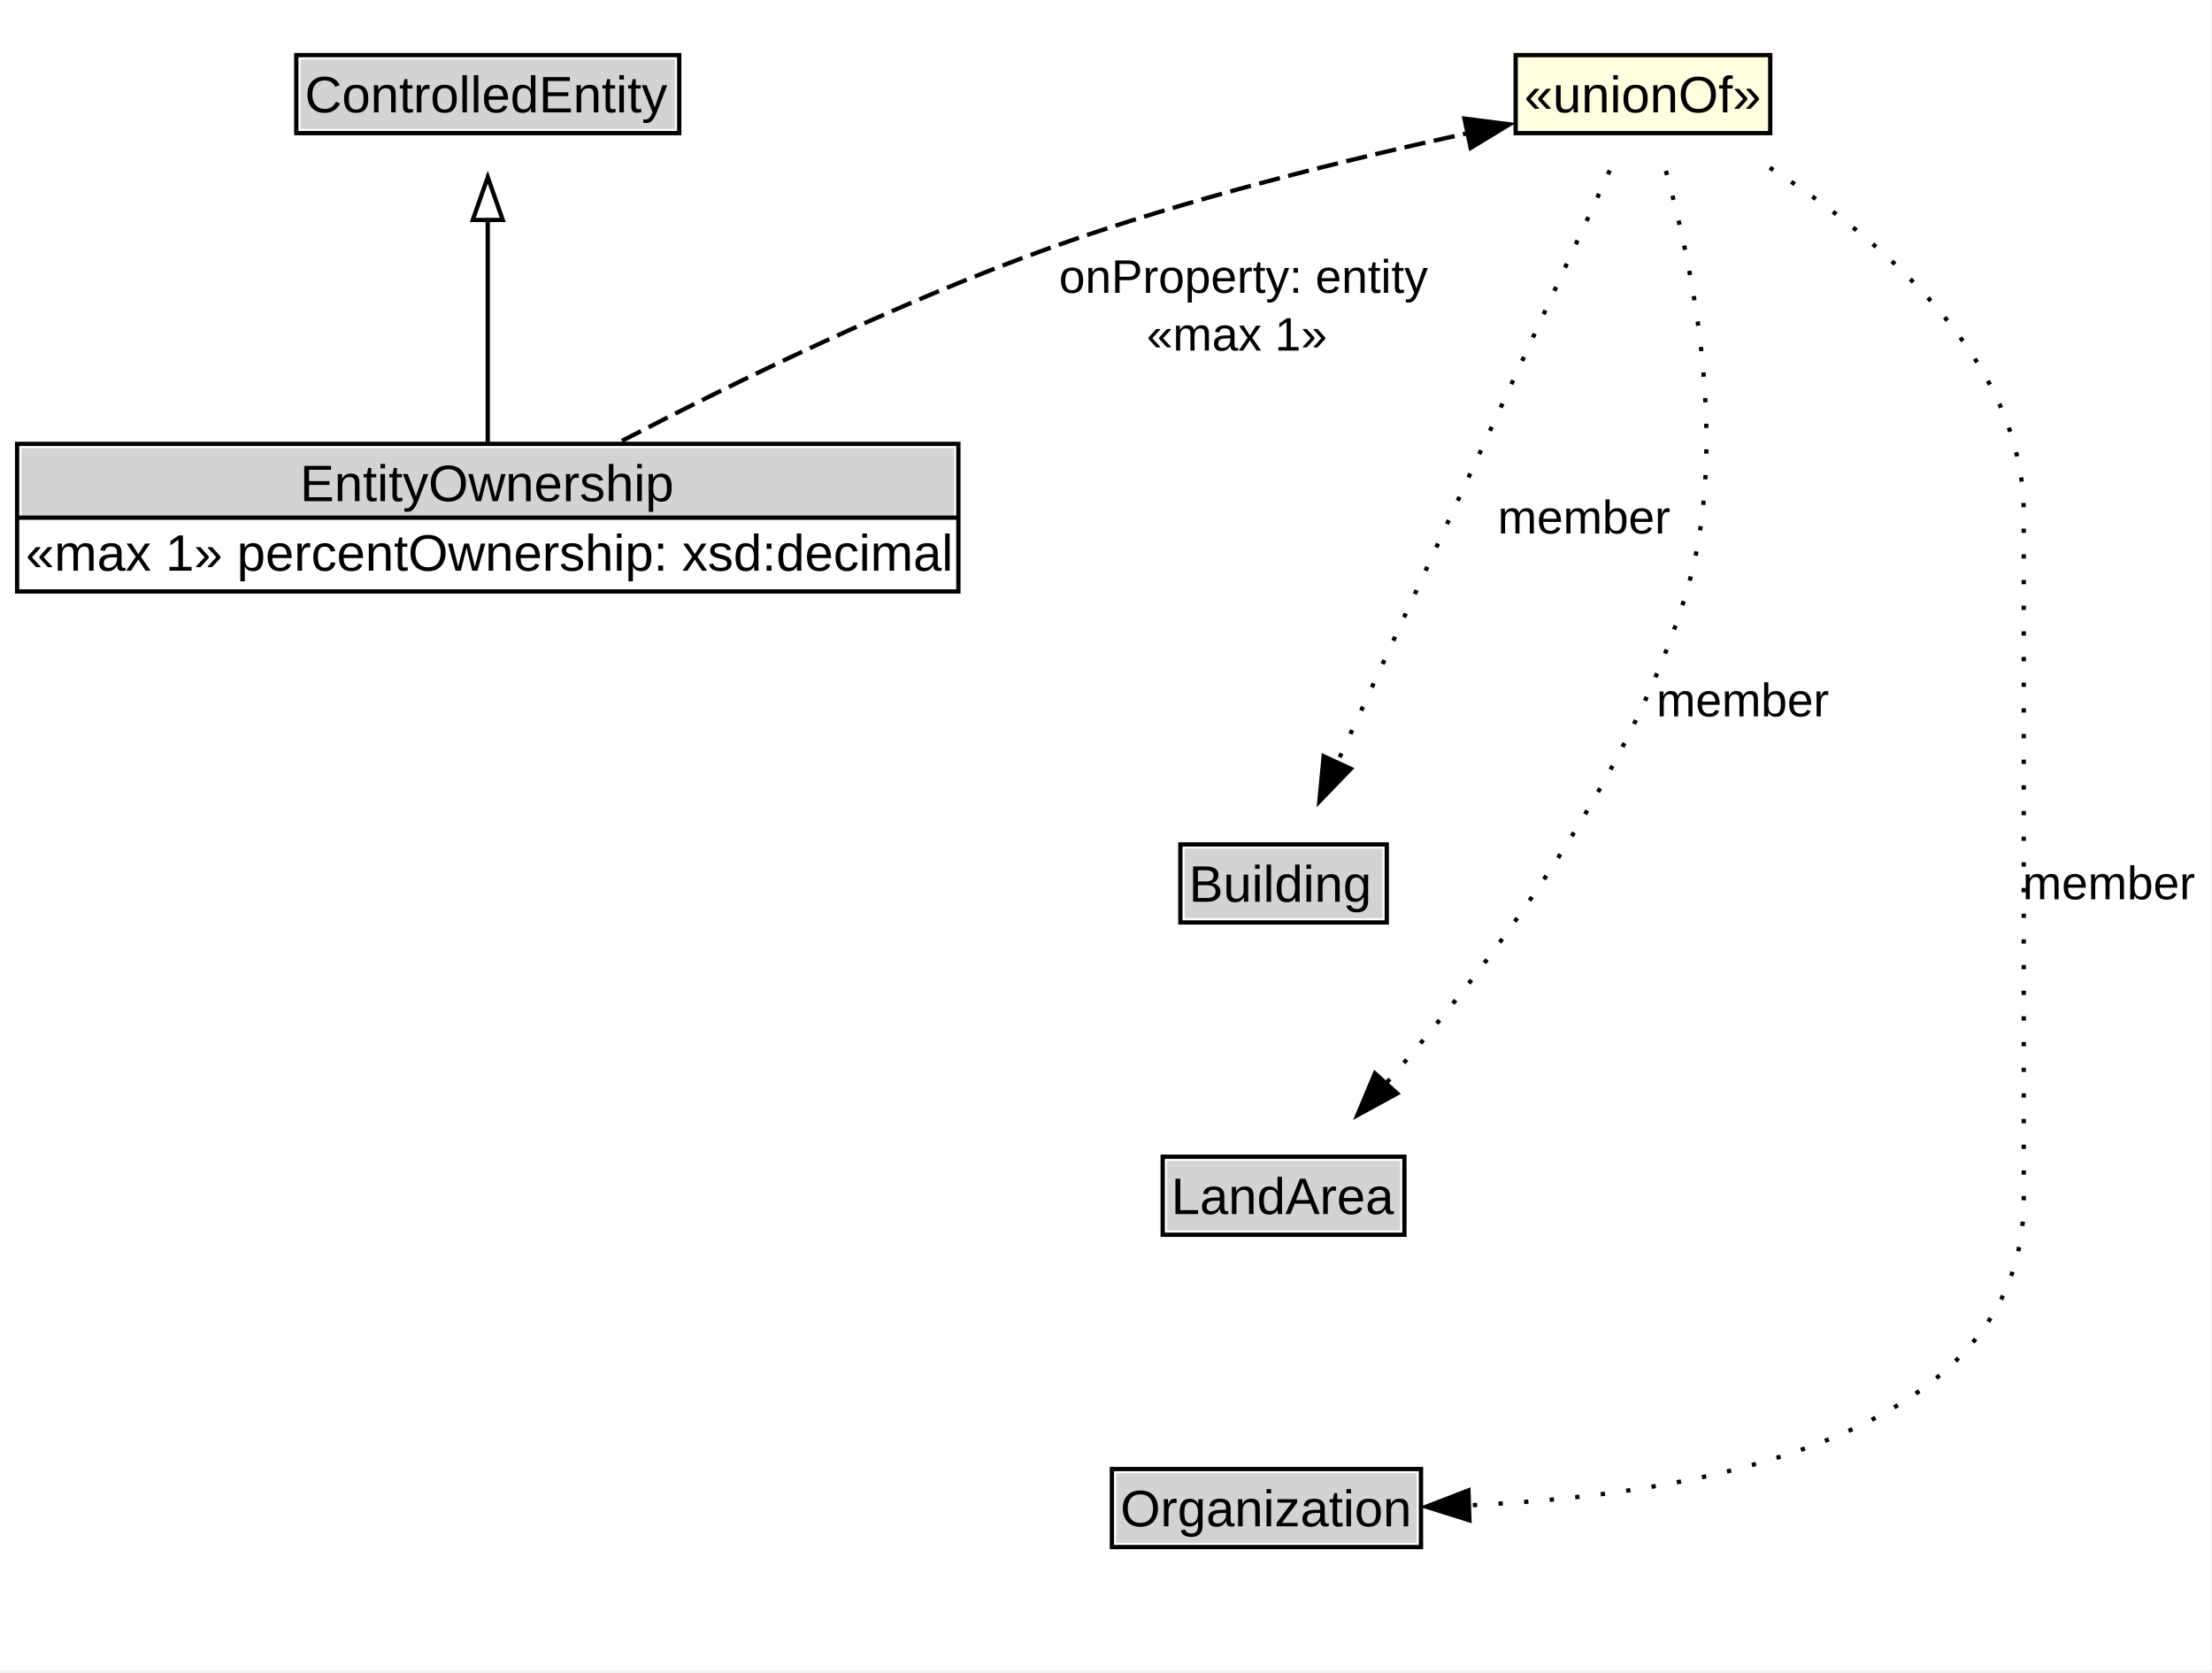
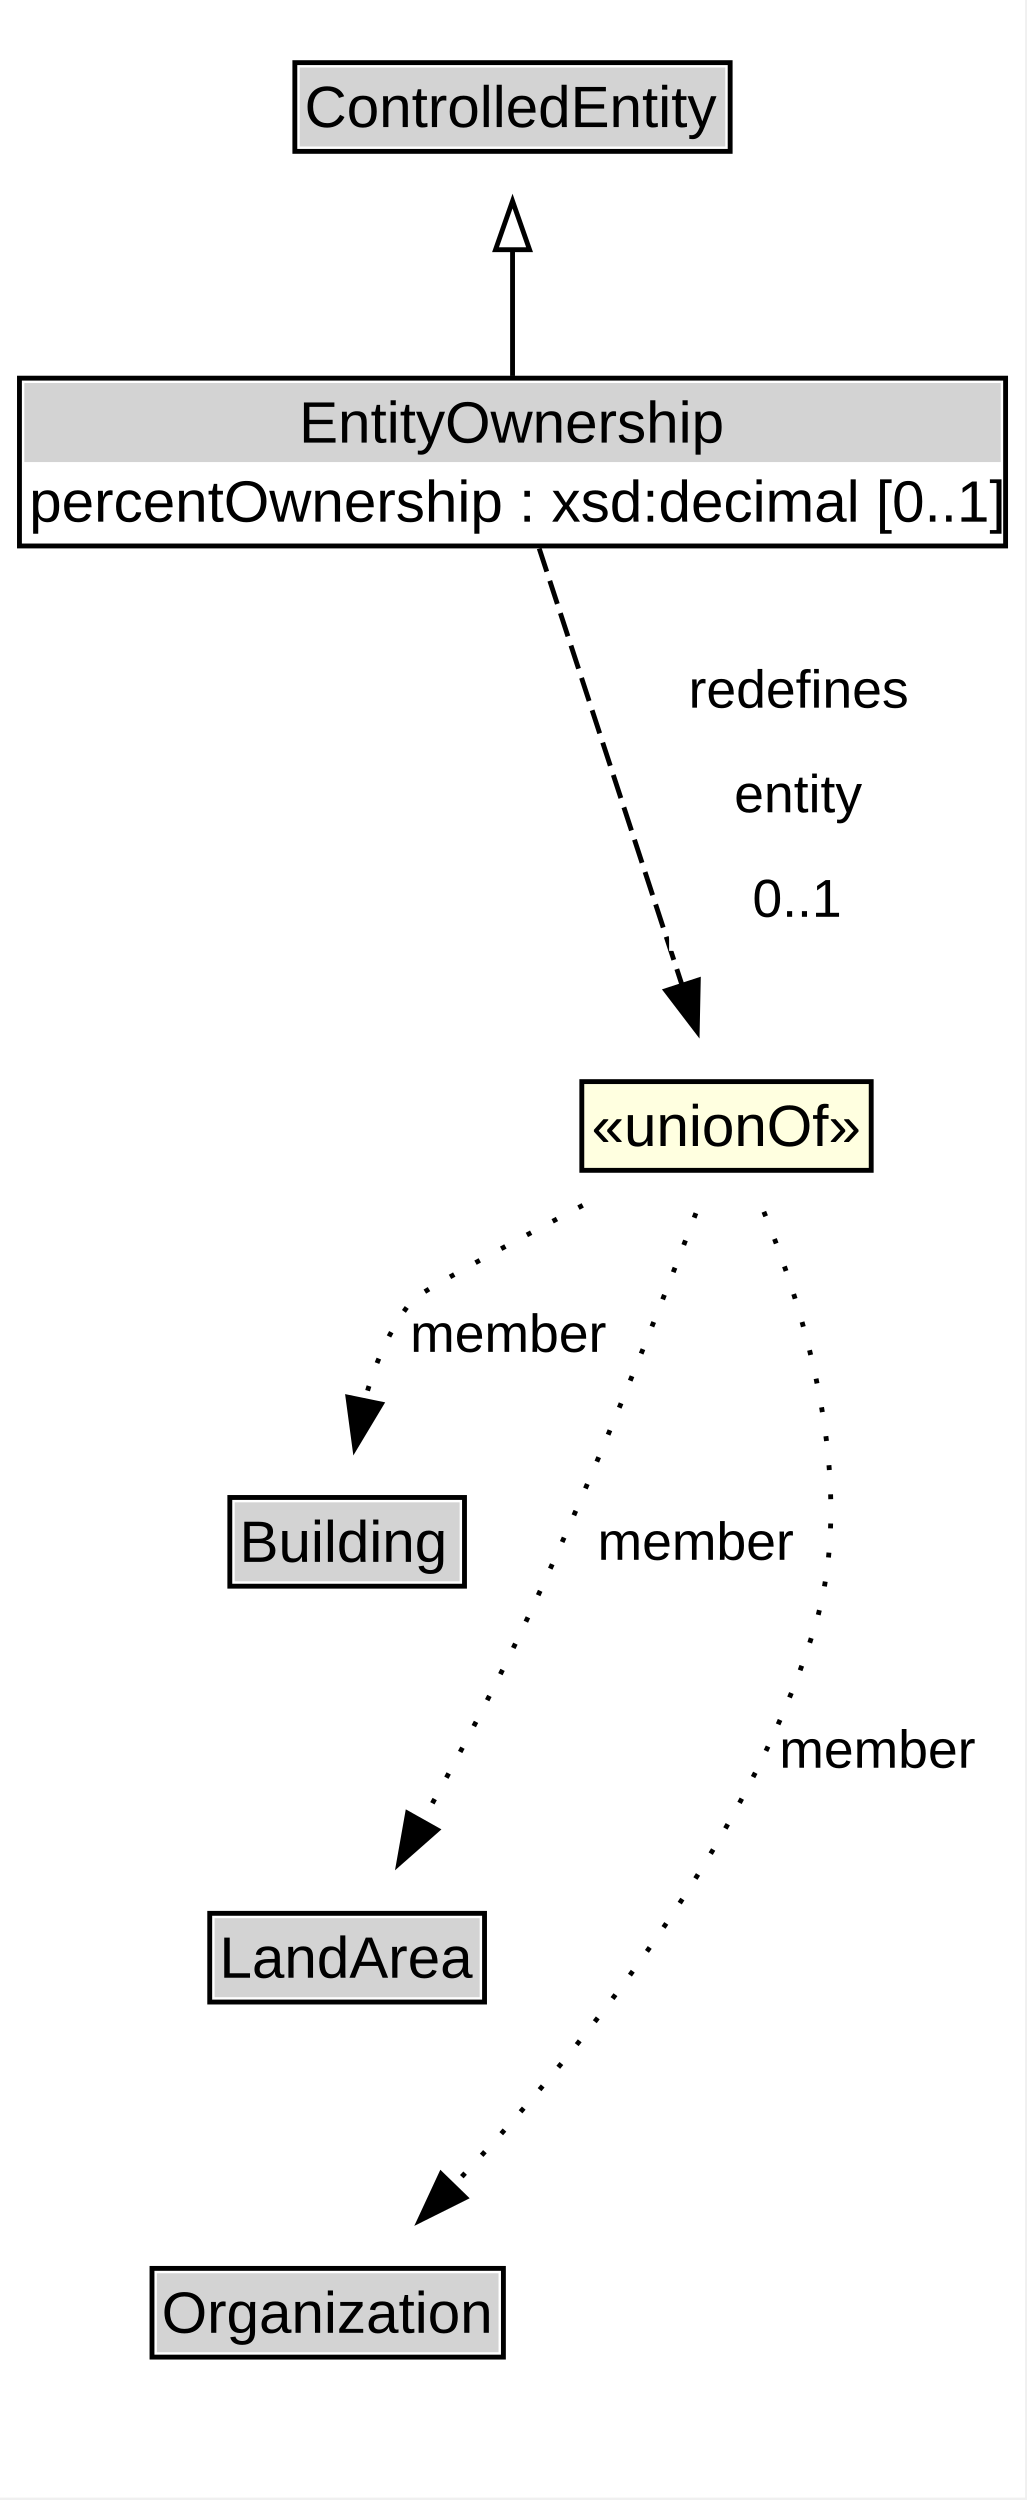
- <svg xmlns="http://www.w3.org/2000/svg" xmlns:xlink="http://www.w3.org/1999/xlink" width="517pt" height="391pt" viewBox="0.00 0.00 517.00 391.00">
-   <g id="graph0" class="graph" transform="scale(1 1) rotate(0) translate(4 386.5)">
-     <polygon fill="white" stroke="none" points="-4,4 -4,-386.5 512.75,-386.5 512.75,4 -4,4" />
-     <g id="clust2" class="cluster">
+ <svg xmlns="http://www.w3.org/2000/svg" xmlns:xlink="http://www.w3.org/1999/xlink" width="211pt" height="514pt" viewBox="0.00 0.00 211.00 514.00">
+   <g id="graph0" class="graph" transform="scale(1 1) rotate(0) translate(4 509.5)">
+     <polygon fill="white" stroke="none" points="-4,4 -4,-509.5 206.75,-509.5 206.75,4 -4,4" />
+     <g id="clust3" class="cluster">
</g>
    <g id="node1" class="node">
      <g id="a_node1">
-         <a xlink:href="../EntityOwnership.md" xlink:title="&lt;TABLE&gt;">
-           <polygon fill="lightgray" stroke="none" points="1,-265.5 1,-281.75 219,-281.75 219,-265.5 1,-265.5" />
-           <text xml:space="preserve" text-anchor="start" x="66.12" y="-269.35" font-family="Arial" font-size="12.00">EntityOwnership</text>
-           <text xml:space="preserve" text-anchor="start" x="2" y="-253.1" font-family="Arial" font-size="12.00">«max 1» percentOwnership: xsd:decimal</text>
-           <polygon fill="black" stroke="black" points="0,-265.5 0,-265.5 220,-265.5 220,-265.5 0,-265.5" />
-           <polygon fill="none" stroke="black" points="0,-248.25 0,-282.75 220,-282.75 220,-248.25 0,-248.25" />
+         <a xlink:href="../ControlledEntity" xlink:title="&lt;TABLE&gt;">
+           <polygon fill="lightgray" stroke="none" points="57.62,-479.38 57.62,-495.62 145.12,-495.62 145.12,-479.38 57.62,-479.38" />
+           <text xml:space="preserve" text-anchor="start" x="58.62" y="-483.38" font-family="Arial" font-size="12.00">ControlledEntity</text>
+           <polygon fill="none" stroke="black" points="56.62,-478.38 56.62,-496.62 146.12,-496.62 146.12,-478.38 56.62,-478.38" />
+         </a>
+       </g>
+     </g>
+     <g id="node2" class="node">
+       <g id="a_node2">
+         <a xlink:href="../EntityOwnership" xlink:title="&lt;TABLE&gt;">
+           <polygon fill="lightgray" stroke="none" points="1,-414.5 1,-430.75 201.75,-430.75 201.75,-414.5 1,-414.5" />
+           <text xml:space="preserve" text-anchor="start" x="57.5" y="-418.5" font-family="Arial" font-size="12.00">EntityOwnership</text>
+           <text xml:space="preserve" text-anchor="start" x="2" y="-402.25" font-family="Arial" font-size="12.00">percentOwnership : xsd:decimal [0..1]</text>
+           <polygon fill="none" stroke="black" points="0,-397.25 0,-431.75 202.75,-431.75 202.75,-397.25 0,-397.25" />
+         </a>
+       </g>
+     </g>
+     <g id="edge1" class="edge">
+       <path fill="none" stroke="black" d="M101.38,-432.21C101.38,-439.97 101.38,-449.42 101.38,-458.24" />
+       <polygon fill="none" stroke="black" points="97.88,-458.16 101.38,-468.16 104.88,-458.16 97.88,-458.16" />
+     </g>
+     <g id="node7" class="node">
+       <polygon fill="lightyellow" stroke="none" points="115.62,-268.88 115.62,-287.12 175.12,-287.12 175.12,-268.88 115.62,-268.88" />
+       <text xml:space="preserve" text-anchor="start" x="117.62" y="-273.88" font-family="Arial" font-size="12.00">«unionOf»</text>
+       <polygon fill="none" stroke="black" points="115.62,-268.88 115.62,-287.12 175.12,-287.12 175.12,-268.88 115.62,-268.88" />
+     </g>
+     <g id="edge9" class="edge">
+       <path fill="none" stroke="black" stroke-dasharray="5,2" d="M106.86,-396.74C114.24,-374.19 127.45,-333.78 136.32,-306.68" />
+       <polygon fill="black" stroke="black" points="139.57,-308 139.35,-297.41 132.92,-305.83 139.57,-308" />
+       <polygon fill="white" stroke="none" points="133.57,-314 133.57,-378.5 185.82,-378.5 185.82,-314 133.57,-314" />
+       <text xml:space="preserve" text-anchor="start" x="137.57" y="-364" font-family="Arial" font-size="11.00">redefines</text>
+       <text xml:space="preserve" text-anchor="start" x="146.95" y="-342.5" font-family="Arial" font-size="11.00">entity</text>
+       <text xml:space="preserve" text-anchor="start" x="150.7" y="-321" font-family="Arial" font-size="11.00">0..1</text>
+     </g>
+     <g id="node4" class="node">
+       <g id="a_node4">
+         <a xlink:href="../Building" xlink:title="&lt;TABLE&gt;">
+           <polygon fill="lightgray" stroke="none" points="44.25,-184.38 44.25,-200.62 90.5,-200.62 90.5,-184.38 44.25,-184.38" />
+           <text xml:space="preserve" text-anchor="start" x="45.25" y="-188.38" font-family="Arial" font-size="12.00">Building</text>
+           <polygon fill="none" stroke="black" points="43.25,-183.38 43.25,-201.62 91.5,-201.62 91.5,-183.38 43.25,-183.38" />
+         </a>
+       </g>
+     </g>
+     <g id="node5" class="node">
+       <g id="a_node5">
+         <a xlink:href="../LandArea" xlink:title="&lt;TABLE&gt;">
+           <polygon fill="lightgray" stroke="none" points="40.12,-98.88 40.12,-115.12 94.62,-115.12 94.62,-98.88 40.12,-98.88" />
+           <text xml:space="preserve" text-anchor="start" x="41.12" y="-102.88" font-family="Arial" font-size="12.00">LandArea</text>
+           <polygon fill="none" stroke="black" points="39.12,-97.88 39.12,-116.12 95.62,-116.12 95.62,-97.88 39.12,-97.88" />
        </a>
      </g>
    </g>
    <g id="node6" class="node">
      <g id="a_node6">
-         <a xlink:href="../ControlledEntity.md" xlink:title="&lt;TABLE&gt;">
-           <polygon fill="lightgray" stroke="none" points="66.25,-356.38 66.25,-372.62 153.75,-372.62 153.75,-356.38 66.25,-356.38" />
-           <text xml:space="preserve" text-anchor="start" x="67.25" y="-360.23" font-family="Arial" font-size="12.00">ControlledEntity</text>
-           <polygon fill="none" stroke="black" points="65.25,-355.38 65.25,-373.62 154.75,-373.62 154.75,-355.38 65.25,-355.38" />
-         </a>
-       </g>
-     </g>
-     <g id="edge1" class="edge">
-       <path fill="none" stroke="black" d="M110,-283.2C110,-297.47 110,-318.3 110,-335.17" />
-       <polygon fill="none" stroke="black" points="106.5,-335.09 110,-345.09 113.5,-335.09 106.5,-335.09" />
-     </g>
-     <g id="node7" class="node">
-       <polygon fill="lightyellow" stroke="none" points="350.25,-355.38 350.25,-373.62 409.75,-373.62 409.75,-355.38 350.25,-355.38" />
-       <text xml:space="preserve" text-anchor="start" x="352.25" y="-360.23" font-family="Arial" font-size="12.00">«unionOf»</text>
-       <polygon fill="none" stroke="black" points="350.25,-355.38 350.25,-373.62 409.75,-373.62 409.75,-355.38 350.25,-355.38" />
-     </g>
-     <g id="edge9" class="edge">
-       <path fill="none" stroke="black" stroke-dasharray="5,2" d="M141.36,-283.44C167.5,-297.03 206.02,-315.87 241.25,-328.5 273.52,-340.07 311.31,-349.33 339.3,-355.42" />
-       <polygon fill="black" stroke="black" points="338.28,-358.78 348.79,-357.44 339.74,-351.93 338.28,-358.78" />
-       <text xml:space="preserve" text-anchor="middle" x="286.62" y="-318.05" font-family="Arial" font-size="11.00"> onProperty: entity </text>
-       <text xml:space="preserve" text-anchor="middle" x="286.62" y="-304.55" font-family="Arial" font-size="11.00"> «max 1»  </text>
-     </g>
-     <g id="node3" class="node">
-       <g id="a_node3">
-         <a xlink:href="../Building.md" xlink:title="&lt;TABLE&gt;">
-           <polygon fill="lightgray" stroke="none" points="272.88,-171.88 272.88,-188.12 319.12,-188.12 319.12,-171.88 272.88,-171.88" />
-           <text xml:space="preserve" text-anchor="start" x="273.88" y="-175.72" font-family="Arial" font-size="12.00">Building</text>
-           <polygon fill="none" stroke="black" points="271.88,-170.88 271.88,-189.12 320.12,-189.12 320.12,-170.88 271.88,-170.88" />
-         </a>
-       </g>
-     </g>
-     <g id="node4" class="node">
-       <g id="a_node4">
-         <a xlink:href="../LandArea.md" xlink:title="&lt;TABLE&gt;">
-           <polygon fill="lightgray" stroke="none" points="268.75,-98.88 268.75,-115.12 323.25,-115.12 323.25,-98.88 268.75,-98.88" />
-           <text xml:space="preserve" text-anchor="start" x="269.75" y="-102.72" font-family="Arial" font-size="12.00">LandArea</text>
-           <polygon fill="none" stroke="black" points="267.75,-97.88 267.75,-116.12 324.25,-116.12 324.25,-97.88 267.75,-97.88" />
-         </a>
-       </g>
-     </g>
-     <g id="node5" class="node">
-       <g id="a_node5">
-         <a xlink:href="../Organization.md" xlink:title="&lt;TABLE&gt;">
-           <polygon fill="lightgray" stroke="none" points="256.88,-25.88 256.88,-42.12 327.12,-42.12 327.12,-25.88 256.88,-25.88" />
-           <text xml:space="preserve" text-anchor="start" x="257.88" y="-29.73" font-family="Arial" font-size="12.00">Organization</text>
-           <polygon fill="none" stroke="black" points="255.88,-24.88 255.88,-43.12 328.12,-43.12 328.12,-24.88 255.88,-24.88" />
+         <a xlink:href="../Organization" xlink:title="&lt;TABLE&gt;">
+           <polygon fill="lightgray" stroke="none" points="28.25,-25.88 28.25,-42.12 98.5,-42.12 98.5,-25.88 28.25,-25.88" />
+           <text xml:space="preserve" text-anchor="start" x="29.25" y="-29.88" font-family="Arial" font-size="12.00">Organization</text>
+           <polygon fill="none" stroke="black" points="27.25,-24.88 27.25,-43.12 99.5,-43.12 99.5,-24.88 27.25,-24.88" />
        </a>
      </g>
    </g>
    <g id="edge6" class="edge">
-       <path fill="none" stroke="black" stroke-dasharray="1,5" d="M372.25,-346.66C357.68,-315.01 326.12,-246.43 308.51,-208.18" />
-       <polygon fill="black" stroke="black" points="311.73,-206.8 304.37,-199.18 305.37,-209.72 311.73,-206.8" />
-       <text xml:space="preserve" text-anchor="middle" x="366.23" y="-261.8" font-family="Arial" font-size="11.00">member</text>
+       <path fill="none" stroke="black" stroke-dasharray="1,5" d="M115.81,-261.68C99.37,-253.05 81.95,-243.66 80.62,-242 75.92,-236.08 72.89,-228.61 70.93,-221.32" />
+       <polygon fill="black" stroke="black" points="74.4,-220.83 68.95,-211.74 67.54,-222.24 74.4,-220.83" />
+       <text xml:space="preserve" text-anchor="middle" x="100.5" y="-231.55" font-family="Arial" font-size="11.00">member</text>
    </g>
    <g id="edge7" class="edge">
-       <path fill="none" stroke="black" stroke-dasharray="1,5" d="M385.36,-346.56C391.77,-323.59 400.39,-281.52 390,-247.5 376.34,-202.78 342.99,-159.43 319.93,-133.23" />
-       <polygon fill="black" stroke="black" points="322.56,-130.91 313.26,-125.83 317.36,-135.6 322.56,-130.91" />
-       <text xml:space="preserve" text-anchor="middle" x="403.32" y="-219.05" font-family="Arial" font-size="11.00">member</text>
+       <path fill="none" stroke="black" stroke-dasharray="1,5" d="M139.08,-260.07C131.3,-239.55 117.38,-204.04 103.38,-174.5 97.07,-161.2 89.38,-146.79 82.73,-134.79" />
+       <polygon fill="black" stroke="black" points="85.9,-133.29 77.95,-126.28 79.8,-136.72 85.9,-133.29" />
+       <text xml:space="preserve" text-anchor="middle" x="139.03" y="-188.8" font-family="Arial" font-size="11.00">member</text>
    </g>
    <g id="edge8" class="edge">
-       <path fill="none" stroke="black" stroke-dasharray="1,5" d="M409.64,-347.3C435.53,-330.74 469,-302.38 469,-266.5 469,-266.5 469,-266.5 469,-106 469,-49.98 391.68,-36.99 339.24,-34.63" />
-       <polygon fill="black" stroke="black" points="339.44,-31.14 329.33,-34.31 339.21,-38.13 339.44,-31.14" />
-       <text xml:space="preserve" text-anchor="middle" x="488.88" y="-176.3" font-family="Arial" font-size="11.00">member</text>
+       <path fill="none" stroke="black" stroke-dasharray="1,5" d="M153.05,-260.36C161.45,-239.82 172.56,-204 163.38,-174.5 149.2,-129 113.71,-85.91 89.07,-59.97" />
+       <polygon fill="black" stroke="black" points="91.71,-57.67 82.23,-52.94 86.69,-62.55 91.71,-57.67" />
+       <text xml:space="preserve" text-anchor="middle" x="176.4" y="-146.05" font-family="Arial" font-size="11.00">member</text>
    </g>
  </g>
</svg>
